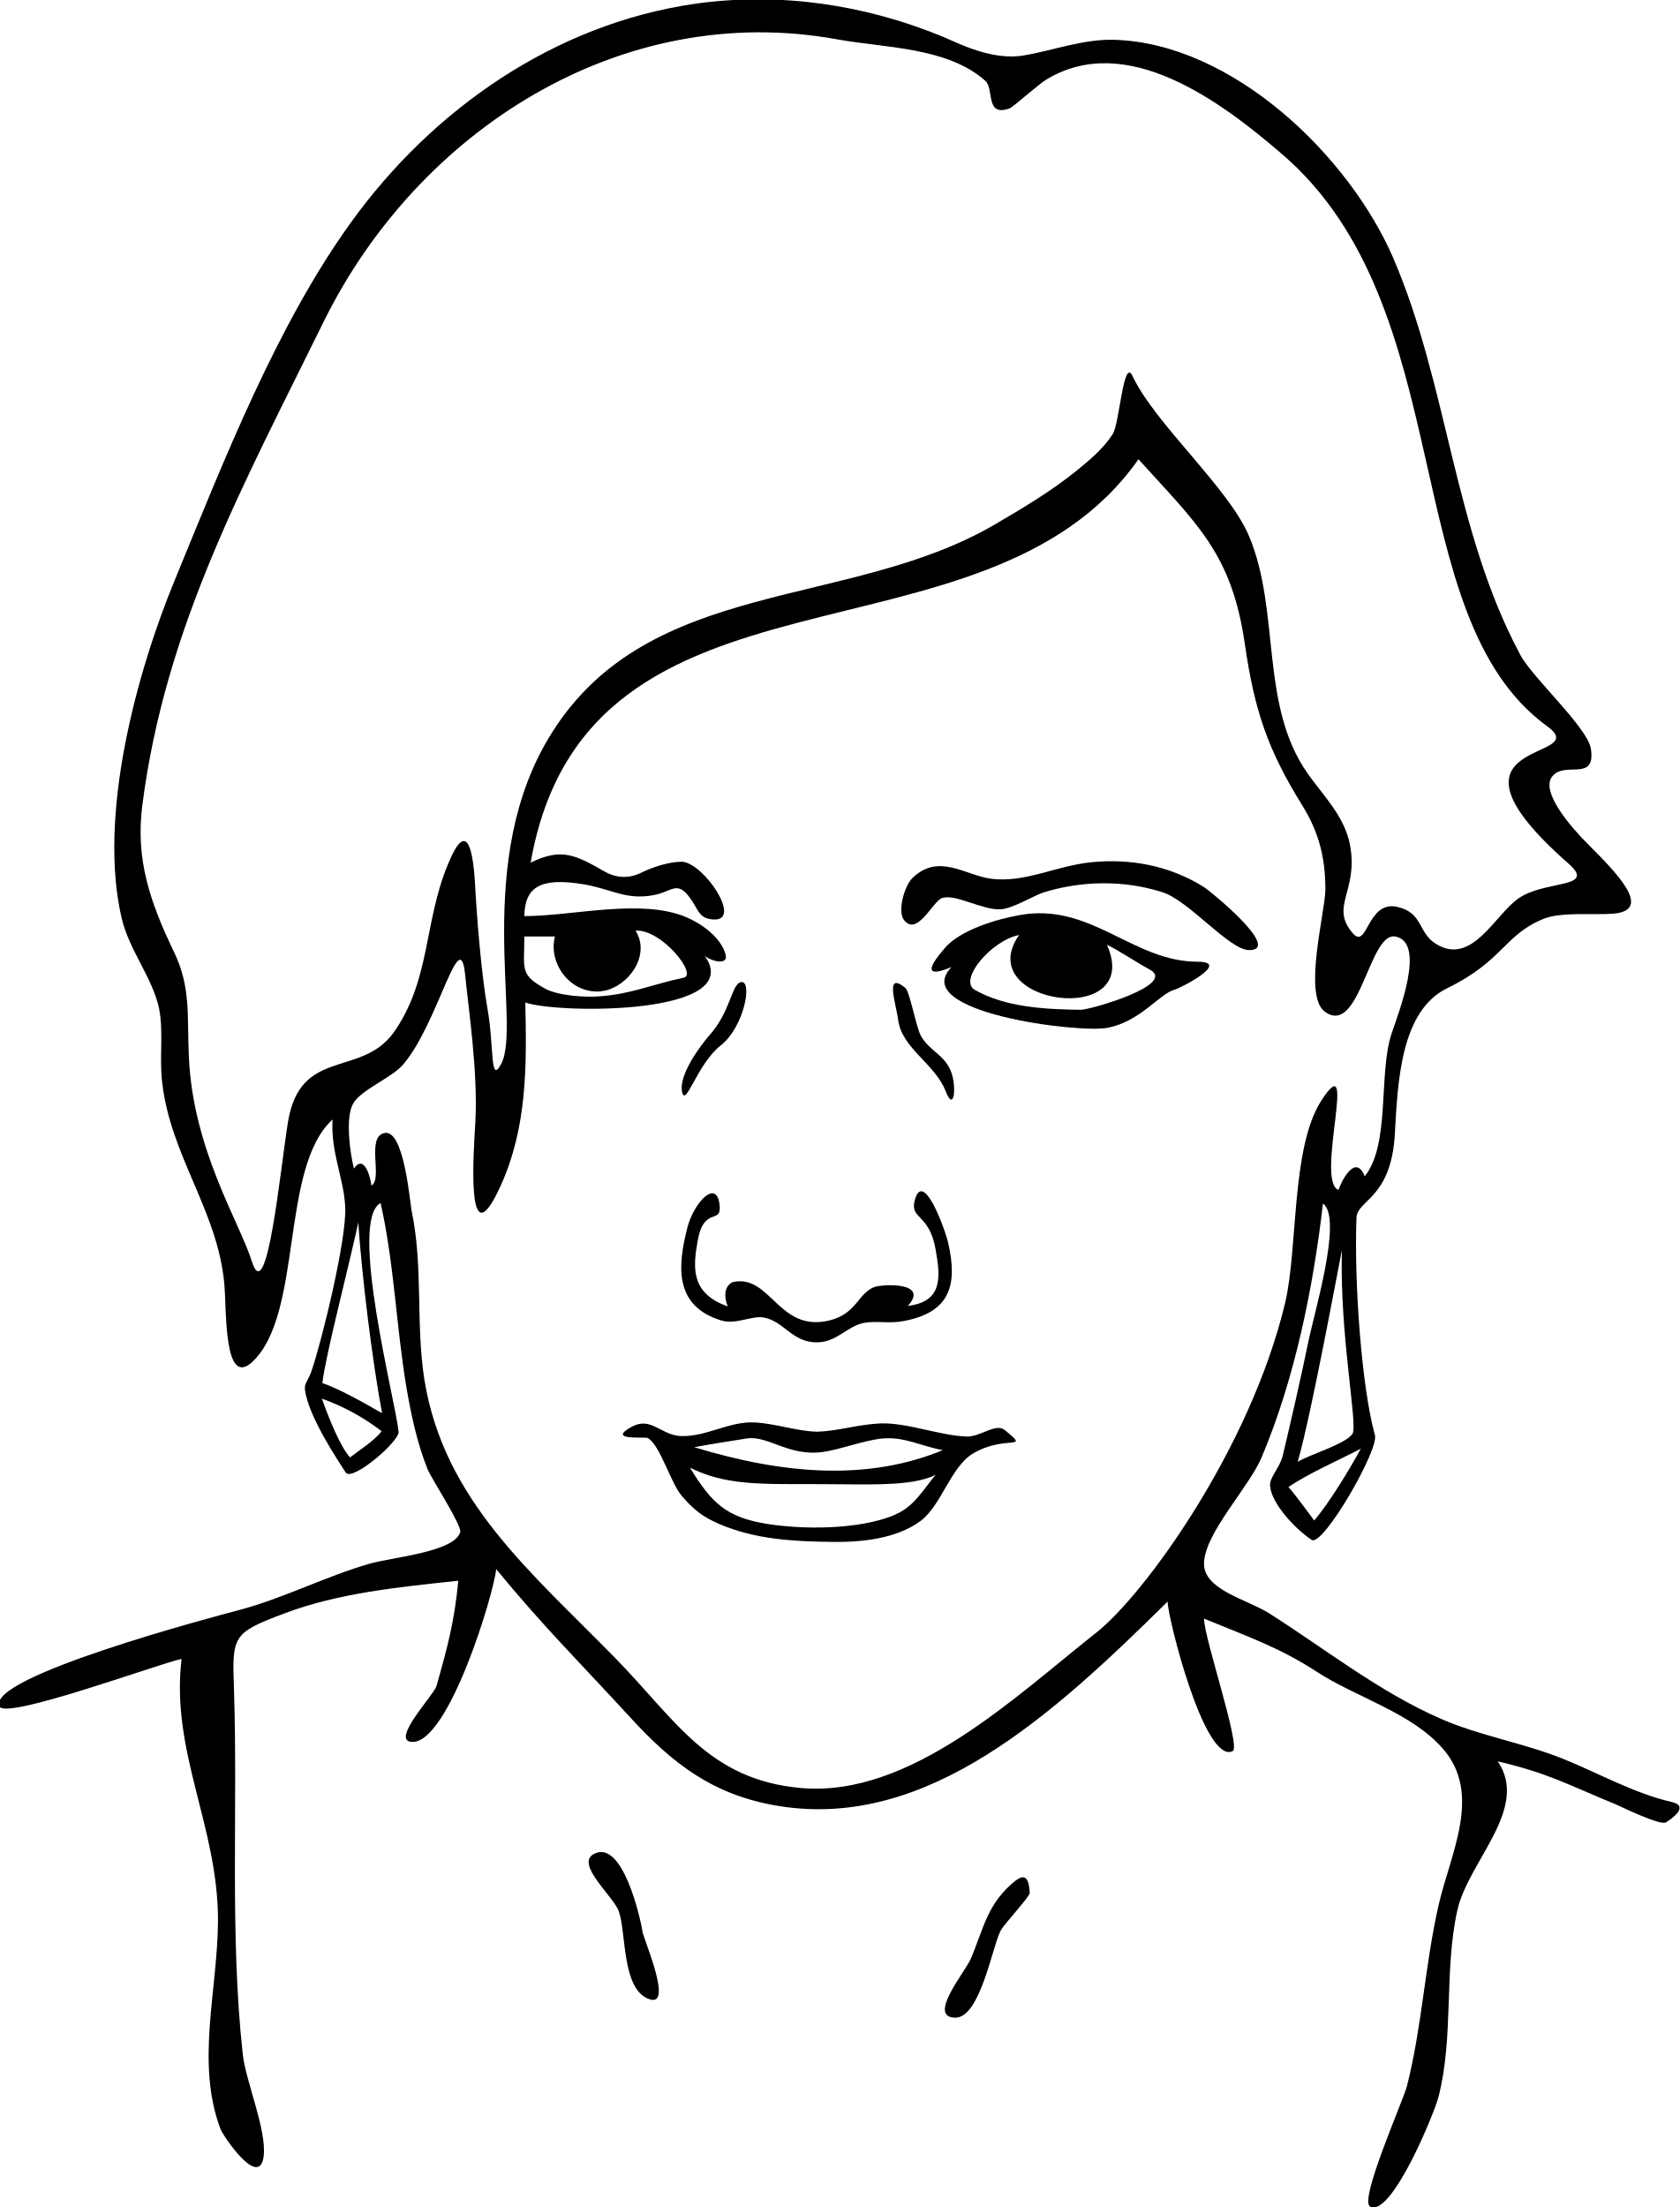
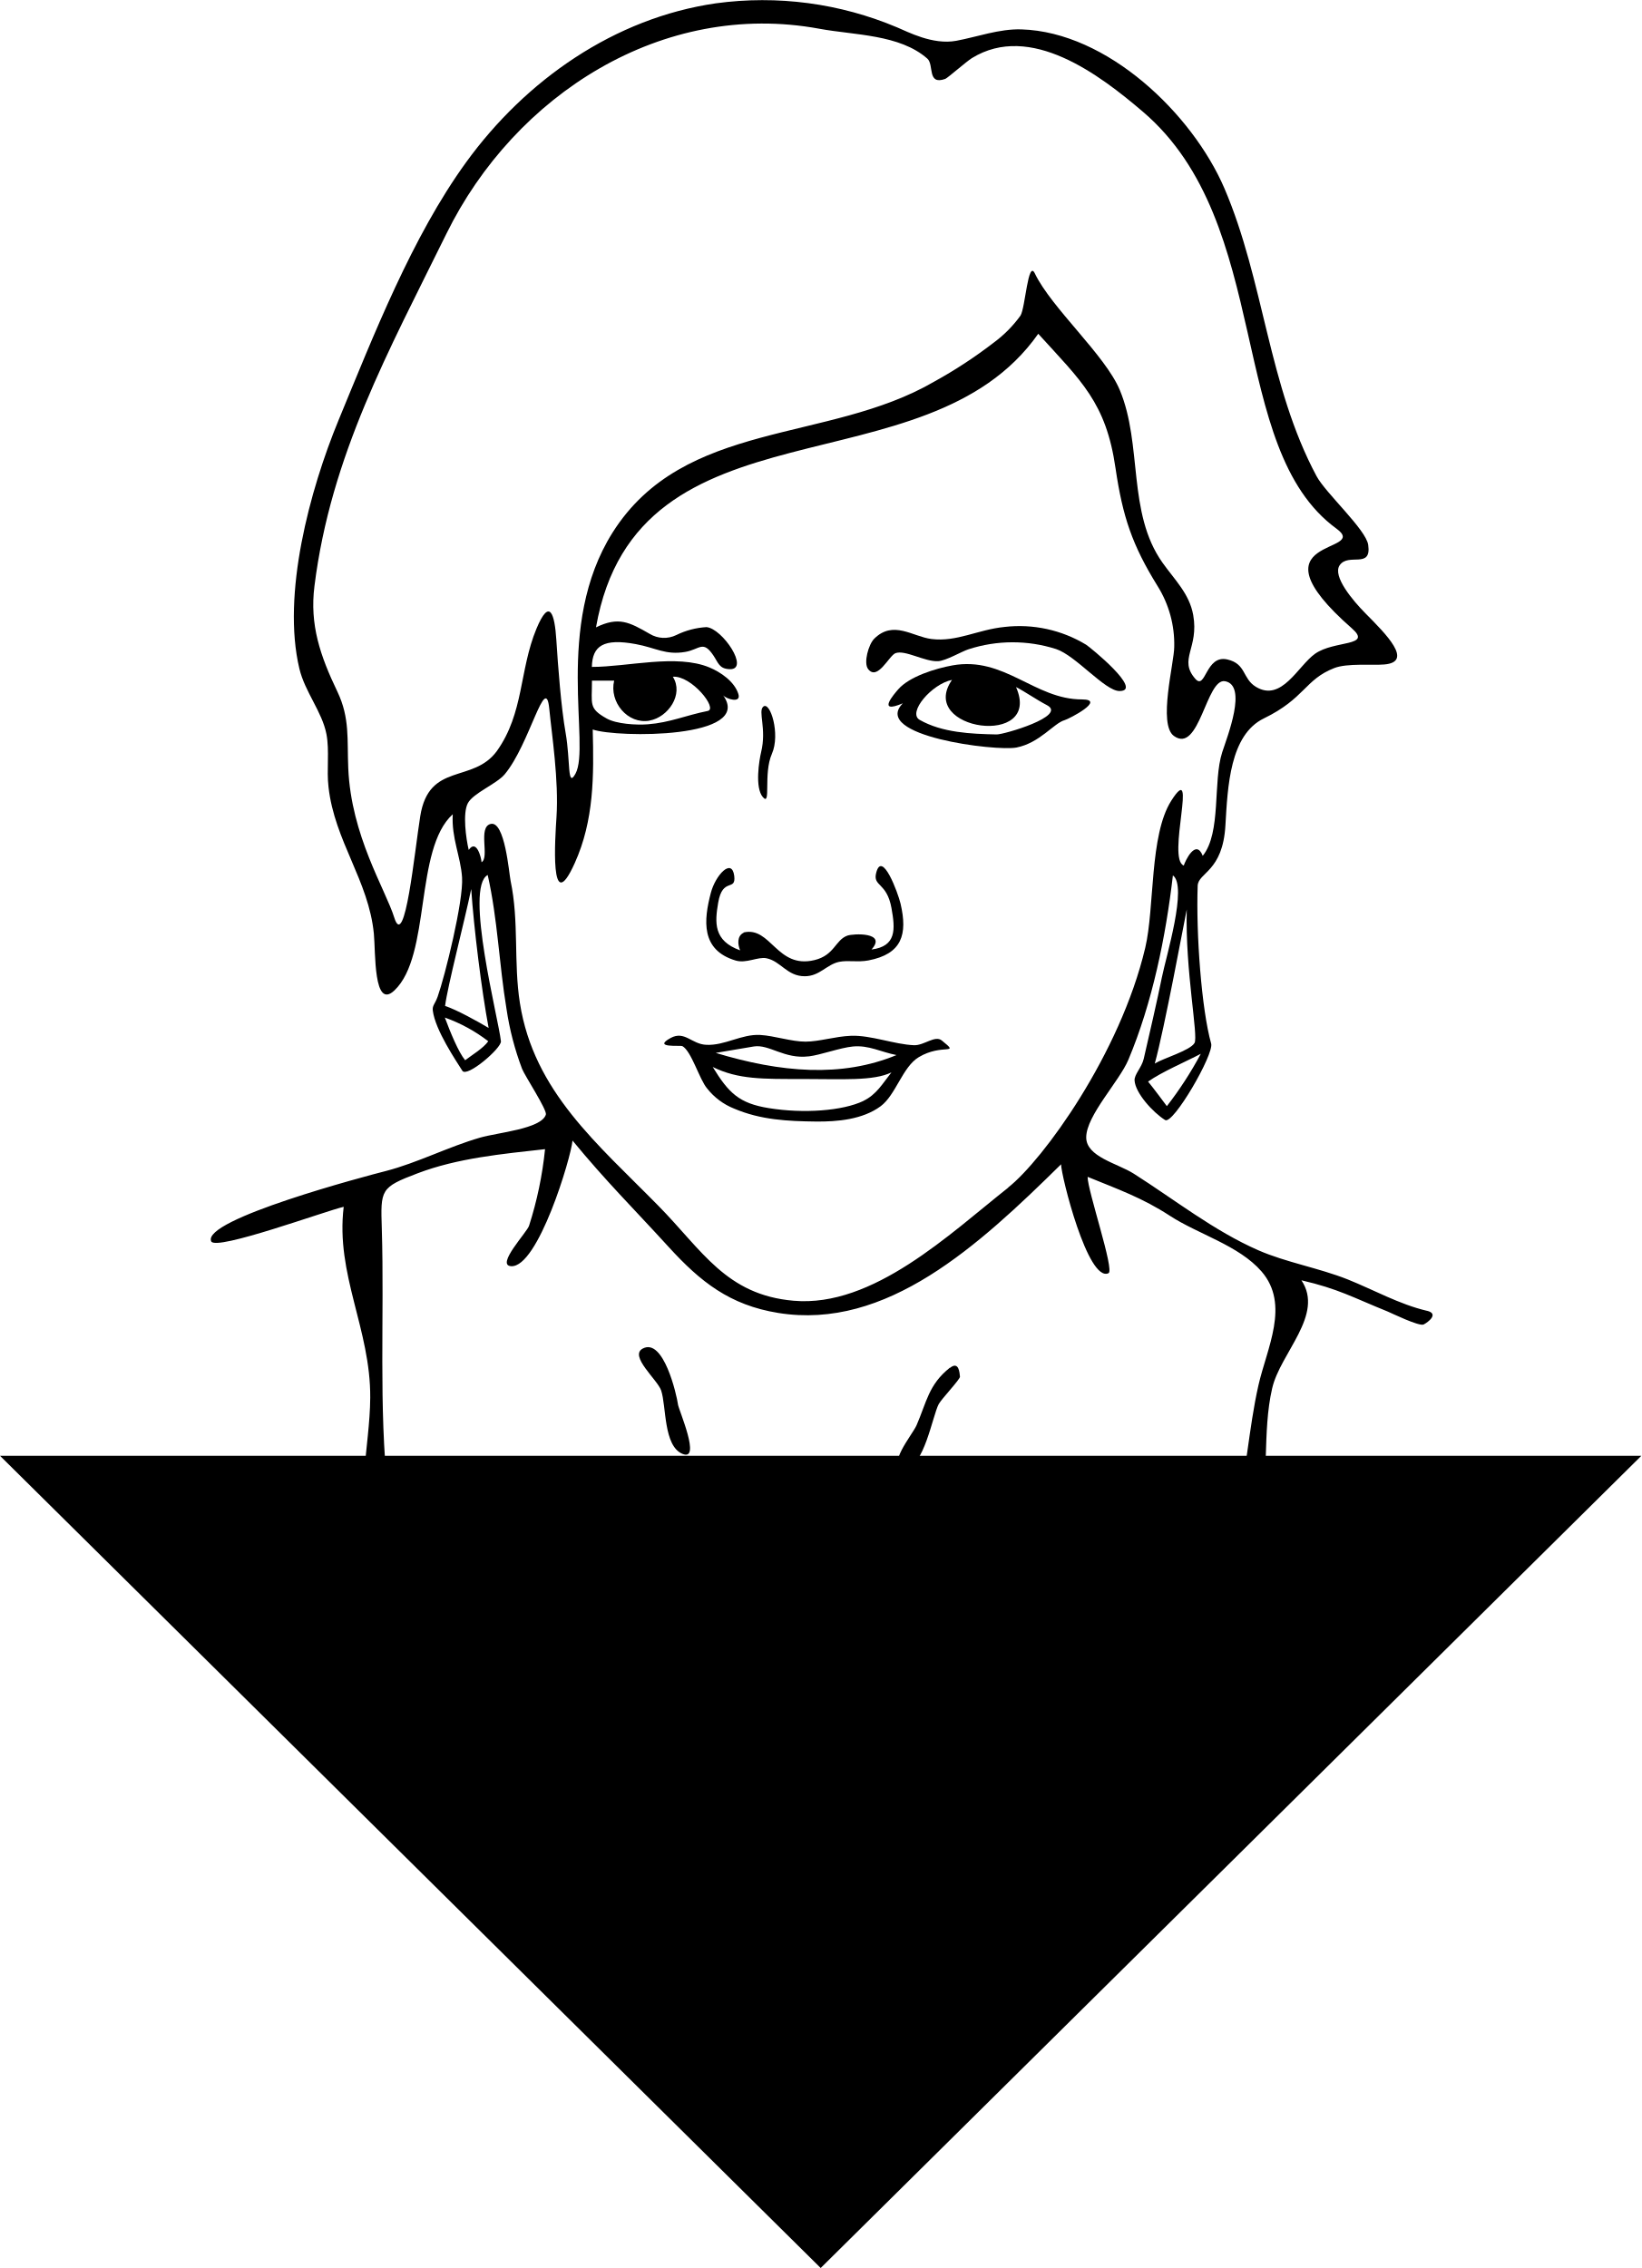
- <svg xmlns="http://www.w3.org/2000/svg" viewBox="0 0 346 454.6">
-   <path d="M344.4 371.2c-7.8-1.8-15-5.9-22.4-8.9-8.2-3.3-17.4-4.8-25.3-8.3-12.6-5.5-23.8-14.4-35.3-21.7-4.6-2.9-13.5-4.8-13.4-10.3.1-6.2 9.4-15.8 11.9-21.9 6.8-16.1 10.6-34.9 12.6-52.2 4.2 3-2 23.1-3.1 28.9-1.2 5.9-3.8 17.3-5.2 23.1-.6 2.4-2.7 4.4-2.6 6.1.2 3.6 5.2 9 8.6 11.2 2.3 1.4 13.9-18.6 13-21.6-2.7-9.7-4.3-31.1-3.8-44.7.1-3.8 7.1-3.9 7.9-17.2.6-10.9 1.2-25.6 10.9-30.2 11.6-5.7 11.6-11 19.9-14.3 3.6-1.4 10.8-.7 14.2-1 8.4-.7.5-8.6-5.3-14.4-3.7-3.7-9.5-10.6-7.4-13.7 2.5-3.6 9.1 1.2 8.1-5.8-.6-4.4-12.1-14.7-14.6-19.5-13.7-25.6-14.8-55.3-26.1-81.6-9.1-21.1-33.1-44.3-57.5-45-6.3-.2-12.6 2.2-18.5 3.2-6.7 1.2-13.8-2.6-16.7-3.8C178.1.9 160.4-1.7 143 .8c-28.8 4.2-53.9 21.7-70.7 45C57 67 46.1 94.9 36.2 119c-8.2 19.7-16.1 49.3-11.1 70.3 1.6 6.6 6.4 12.2 7.7 18.6.9 4.8 0 10.1.6 15 1.7 15.2 11.4 26.4 12.8 41.5.5 5.2-.2 21.7 5.8 16.1 10.5-9.9 5.6-40 16.5-49.9-.4 6.8 2.3 12 2.6 17.9.4 6.6-4.9 28-6.9 33.8-.7 2.1-1.5 2.5-1.4 3.9.7 5.5 6.6 14.3 8.4 17.1 1.3 2 11.1-6.4 10.9-8.4-.6-6.2-10.4-43.6-3.7-47.1 2.8 12.5 3.2 25.3 5.3 37.9 1 5.8 2.2 11.5 4.4 17 .8 1.9 7.1 11.6 6.7 12.9-1.3 4.1-13.7 5.1-18.7 6.5-9 2.6-17.7 7.1-26.7 9.5-5.3 1.4-52.3 13.8-49.5 19.9 1.3 2.8 32.5-8.7 37.5-9.8-2.3 19.2 7.6 34.6 7.5 54.1-.1 14.3-4.6 29.1.5 42.7.5 1.4 8 12.5 8.9 5.7.7-5.4-3.7-15.5-4.3-21.1-2.7-24.7-1-50.2-1.8-75-.4-11.1-.4-11.7 10.2-15.7 11.3-4.3 23.9-5.5 36-6.8-.8 8.4-2.2 13.6-4.5 21.7-.5 1.8-9.5 11.2-5.1 11.5 7.6.5 17-30.8 17.4-35.6 9.6 11.7 17 19 27.2 30.1 9 9.9 17.4 16.5 31 18.7 30.7 5 56.7-19 80.1-42.1 0 3.2 7.6 33.6 13.4 30.8 1.8-.8-5.9-23.3-5.9-27.3 8.7 3.6 15.5 5.9 23.3 11 8 5.2 19.5 8.4 25.9 15.8 8.2 9.4 1.5 21.7-.9 32.3-2.8 12.3-3.4 25-6.5 37.2-.9 3.3-9.9 23.5-7.6 24.8 4.4 2.4 13.4-19.6 14.1-22.6 3.2-12.4 1.1-26.1 3.9-38.5 2.3-10.1 14.9-20.9 8.3-30.6 10.6 2.5 14.4 4.8 24.4 8.9.9.4 8.9 4.3 10.2 3.7 1.5-.9 4.8-3.4 1.3-4.2-3.2-.8 1 .2 0 0zm-68-113.7c-.5 17.4 3.3 35.9 2.2 37.8-1.3 2.1-8.8 4.3-11.3 5.8 2.8-9.7 8.4-40.2 9.1-43.6zm-11 48.8c3.9-2.7 10.7-5.7 14.9-7.9-2.4 4.4-6.4 11-9.6 14.8-.3-.4-3.8-5.2-5.3-6.9zM59.3 231.2c-1.6 10-4.3 38.3-7.4 28.7-2.5-8.1-12.2-23.1-13-42.3-.4-8.2.5-14.2-3.1-21.6-4.9-10.2-7.9-19-6.5-30 4.7-37 21.1-66.6 37.4-99.8C86.1 26.9 127.9 0 172.4 8.1c10 1.8 22.7 1.6 30.5 8.5 2 1.7-.1 7.6 5.1 5.7.6-.2 6-5 7.5-5.9 16.6-10.1 36.2 4.7 48.4 15.2 37.2 31.7 23.5 95.3 54.8 118 10 7.3-25.7 1.9 4.4 28.3 5.9 5.2-4.9 3.3-10.4 7.2-4.8 3.4-9.5 13.8-16.8 9.4-3.9-2.3-2.7-6.5-8.1-7.7-6.2-1.4-6.1 8.8-9.1 5.5-4.9-5.6 1.1-8.6-.6-18.1-1.1-6-5.3-10-8.7-14.8-10-14.1-5.6-33.4-12.1-48.9-4.1-9.9-19.4-23.2-24-33-1.9-4.1-2.7 9.8-4.1 11.9-1.9 3-4.8 5.4-7.5 7.6-5.2 4.2-11.1 7.7-16.9 11.1-30.1 17.5-70.9 10.7-91.1 42.8-16.7 26.4-6.1 60.4-10.5 68.3-2.3 4.3-1.4-3.7-2.8-11.5-1.3-7.4-2.2-18.9-2.6-26.4-.5-7.2-1.9-12.3-5.6-3.1C87.3 190 88.7 202 81 212.8c-6.8 9.2-19.2 2.9-21.7 18.4zm65-27.1c5.2-.9 9.8-7.4 6.6-12.4 5.3-.4 12.9 9.1 9.9 9.7-6.3 1.3-10.6 3.3-17 3.8-3.3.3-8.9-.1-11.6-1.6-5.2-2.9-4.2-4-4.2-10.7h6.3c-1.5 5.9 3.7 12.3 10 11.2 5.9-1.1-8 1.4 0 0zm-58 84c4.3 1.5 8.7 3.9 12.3 6.7-1.5 2-4.6 3.9-6.5 5.4-2-2.2-4.3-7.9-5.8-12.1zm7.5-36.3c.7 10.8 2.9 28.7 4.9 39.3-2.9-1.7-9.1-5.2-12.3-6.2.6-5.5 5.4-23.8 7.4-33.1zm152 84.5c-16.5 13-38.2 34-60.8 32-19.2-1.7-25.9-14.2-38.4-26.9-17.1-17.5-35.2-32.3-39.2-57.3-1.8-11.6-.2-23.1-2.6-34.6-.4-2.1-1.6-17.2-5.7-16.1-3.7.9-.2 9.5-2.6 10.8-.1-1.3-1.4-6.7-3.6-3.5-.8-3.2-1.8-10.4-.2-13.3 1.5-2.9 8.1-5.4 10.4-8.2 7.2-8.5 11.6-29.2 12.7-18.5.7 7.1 2.7 20.3 2.1 30.6-.3 5.5-2.1 29 5.2 13 5.5-12.1 5.4-24.8 5.1-37.8 7 2.4 45.8 2.6 36.9-9.7.9 1 5.2 2.4 4.3-.4-1.1-3.5-5-6.2-8.1-7.5-9.3-3.9-23.3-.2-33.3-.2.1-6 3.3-8.1 12.5-6.5 5.6 1 8.4 3.2 14 2.2 4.1-.7 5-3.4 8 1.1 1.4 2.1 1.6 3.8 4.6 3.9 5.8.2-2.1-11.6-6.6-11.9-2.7 0-6.1 1.1-8.5 2.3-2 1-4.7 1.3-7.5-.3-5.8-3.3-8.8-5-15.2-1.8 11.6-66.4 93.3-37.7 125.2-83.1 12.1 13.4 19.2 19.4 21.9 38 2 13.8 4.7 21.8 11.9 33.4 3.4 5.5 4.7 10.8 4.7 17.2 0 4.5-4.7 21.9-.1 25.2 7.2 5.2 9.1-16.5 14.5-15.5 6.4 1.2.7 15.6-.8 20.1-2.7 8.3-.2 22.7-5.5 29.3-2-5-5 1.5-5.4 2.8-4.9-1.8 4.3-30.6-3.6-18.3-6.2 9.8-4.7 30.2-7.4 41.6-7.2 30.1-29 60.1-38.9 67.9z" />
-   <path d="M257.3 195.7c7 0-8.4-12.5-9.5-13.1-7-4.3-14.9-5.8-23-5-7.6.8-13.6 4.3-20.7 3.4-5.3-.7-10.8-5.4-16.2-.1-1.6 1.6-3.1 6.8-1.7 8.6 2.7 3.5 5.9-3.8 7.8-4.5 2.7-1 8.3 2.5 12.1 2.3 2.3-.1 6.7-2.7 8.6-3.4 7.9-2.5 16.7-2.7 24.8-.1 5.5 1.8 13.7 11.9 17.8 11.9zm-108.8 19.6c4.8-3.8 6.6-13.5 4.1-13-2 .5-2 6-6.6 11.1-1.5 1.7-6.3 8-5.5 11.5.7 3.4 3.1-5.8 8-9.6z" />
-   <path d="M246.7 198.1c-13.4 0-22-12.3-36.7-9.6-4.7.8-12.3 3.1-15.4 6.8-1 1.2-6.3 7.1 1.4 3.9-9.1 9.3 26.4 13.7 32.2 12.5 6.6-1.3 10.6-6.9 13.6-7.8 1.3-.3 11.9-5.8 4.9-5.8zm-9.9 1.6c5.8 3.1-12.2 8.3-14.2 8.3-7.3-.1-15.5-.5-21.8-4.1-3.5-2 3.4-10.2 9.1-11.3-10 14.4 25.8 19.3 18.1 2 2.5 1.2 5.7 3.4 8.8 5.1zM207 294.6c-1.9-1.6-5 1.4-7.9 1.3-5.6-.2-12.2-2.9-17.8-2.7-4.5.2-8.9 1.6-12.9 1.7-3.8 0-8.8-1.7-12.9-1.9-5.3-.3-10 3-15.3 2.8-4.1-.2-6.1-4.1-10.1-1.9-5.3 2.9 2.7 2 3.3 2.3 2.6 1.4 4.8 9.5 7.1 12 2.4 2.8 4.2 4.2 7.6 5.7 7.5 3.2 15.2 3.6 23.2 3.7 6 .1 13.3-.6 18.3-4.3 4.3-3.2 6.2-11.1 10.8-13.9 6.8-4 12-.4 6.6-4.8zm-37.7 4.5c3.4-.4 8.9-2.5 12.5-2.8 4.5-.4 8 1.6 12.4 2.4-15.5 6.4-32.8 5-51.2-.6 2-.4 8.8-1.5 10.8-1.8 4.3-.7 8.6 3.7 15.5 2.8zm15.5 12.7c-5.9 2.8-17 3.6-26.8 2.1-8.5-1.4-11.4-4.3-15.9-11.6 7.2 3.6 14.2 3.4 25.5 3.4 11.2 0 20 .6 25.1-1.9-2.5 3-4.2 6.2-7.9 8-2.6 1.2 2.6-1.3 0 0zm10-87c1.8 4.6 2.3-1.3 1-4.3-1.4-3.3-4.3-4-6.1-7.1-1-1.8-2.3-9.1-3.2-9.9-4.4-3.6-1.9 3.3-1.5 6.6.8 5.9 7.6 9 9.8 14.7.3.8-1.4-3.7 0 0zm-62.5 172.9c-.4-2.7-4.1-19-10-15.8-3.9 2.1 4.2 8.8 5.2 11.9 1.5 4.5.6 15.7 6 17.9 5.5 2.3-1-12.3-1.2-14-.8-5.7.6 4 0 0zm77-10.4c-6 4.7-6.6 9.8-9.4 16.3-1.2 2.7-9 12-3.1 12 5.1 0 7.6-14.7 9.3-17.9.8-1.5 6.1-7.1 6-7.8-.1-1.2-.2-4.6-2.8-2.6-6 4.8.8-.7 0 0zm-58.4-123.2c-1.9.9-1.7 3.3-1 5-7.6-2.7-7.2-7.9-6.2-13.5 1.3-7.4 5.1-3.1 4.5-7.6-.7-5.2-5.3-.2-6.6 4.8-2 7.8-2.9 16.2 7 19.2 3.1.9 6.3-1.1 8.8-.6 4.1.8 5.8 5.1 10.8 5.1 4.2 0 6.2-3.3 9.7-4 2.6-.5 5.3.2 8.3-.4 9.5-1.8 11.1-7.4 9.1-16.1-.7-3-5.2-15.3-6.9-8.7-1 3.9 3 2.6 4.3 10 1.1 6 1.4 10.8-5.7 11.7 4.5-5-5.2-4.5-6.9-3.9-3.4 1.3-3.6 5.5-9.3 6.9-10.5 2.5-12.1-9.7-19.9-7.9-1.2.3 3.1-.7 0 0z" />
+ <svg xmlns="http://www.w3.org/2000/svg" viewBox="0 0 456.5 630.77">
+   <polygon class="white" points="228.25 630.77 114.13 517.83 0 404.88 228.25 404.88 456.5 404.88 342.38 517.83 228.25 630.77" />
+   <path d="M396.83,364.55c-7.63-1.79-14.78-5.83-22-8.72-8.08-3.21-17.12-4.73-24.84-8.1-12.34-5.39-23.35-14.13-34.68-21.32-4.52-2.87-13.25-4.68-13.21-10.12.05-6.07,9.2-15.55,11.72-21.54,6.66-15.81,10.42-34.3,12.39-51.29,4.13,3-1.92,22.64-3.06,28.34s-3.73,17-5.06,22.7c-.56,2.4-2.65,4.33-2.54,6,.21,3.49,5.11,8.89,8.49,11,2.21,1.4,13.65-18.3,12.81-21.26-2.68-9.49-4.22-30.51-3.75-43.87.13-3.75,7-3.88,7.72-16.87.63-10.72,1.22-25.1,10.69-29.7,11.43-5.56,11.37-10.8,19.58-14,3.58-1.41,10.65-.71,13.9-1,8.27-.68.47-8.48-5.17-14.16-3.63-3.66-9.29-10.41-7.23-13.43,2.44-3.57,8.92,1.16,7.94-5.67-.61-4.28-11.85-14.4-14.37-19.12-13.46-25.14-14.57-54.29-25.65-80.1C331.59,31.64,308,8.9,284.06,8.17c-6.16-.19-12.37,2.12-18.13,3.18-6.55,1.21-13.54-2.55-16.43-3.74A96.11,96.11,0,0,0,199.12.92C170.87,5,146.23,22.27,129.66,45.1c-15.05,20.74-25.73,48.1-35.51,71.78-8,19.39-15.81,48.42-10.89,69.07,1.55,6.51,6.33,12,7.53,18.22.89,4.67,0,9.95.58,14.74,1.68,15,11.17,26,12.61,40.77.5,5.1-.15,21.31,5.71,15.78,10.28-9.71,5.47-39.27,16.23-49-.39,6.65,2.21,11.75,2.59,17.56.43,6.52-4.77,27.5-6.79,33.17-.74,2.07-1.52,2.44-1.35,3.85.66,5.43,6.49,14,8.22,16.76,1.25,2,10.92-6.3,10.73-8.2-.62-6.09-10.22-42.78-3.68-46.25,2.78,12.29,3.17,24.85,5.23,37.25a80.09,80.09,0,0,0,4.34,16.69c.75,1.89,7,11.42,6.61,12.69-1.24,4-13.47,5-18.32,6.42-8.83,2.55-17.38,7-26.19,9.28C102.08,327,56,339.17,58.74,345.24c1.25,2.76,32-8.53,36.85-9.6-2.3,18.86,7.5,34,7.38,53.08-.09,14-4.55,28.54.48,41.89.52,1.38,7.88,12.26,8.75,5.55.69-5.29-3.66-15.21-4.27-20.71-2.68-24.25-1-49.28-1.74-73.69-.35-10.94-.43-11.51,10-15.46,11.14-4.23,23.48-5.36,35.4-6.7a104,104,0,0,1-4.44,21.28c-.52,1.79-9.35,11-5,11.27,7.48.47,16.67-30.22,17.08-34.94,9.46,11.49,16.73,18.62,26.73,29.58,8.87,9.72,17,16.18,30.48,18.36,30.13,4.88,55.68-18.69,78.67-41.34,0,3.11,7.48,33,13.2,30.28,1.72-.83-5.83-22.9-5.82-26.79,8.56,3.5,15.22,5.84,22.88,10.83,7.9,5.15,19.17,8.22,25.48,15.47,8,9.24,1.48,21.35-.86,31.72-2.73,12.08-3.31,24.52-6.42,36.56-.85,3.28-9.7,23.08-7.43,24.34C340.44,448.63,349.24,427,350,424c3.17-12.16,1-25.65,3.81-37.84,2.24-9.89,14.59-20.49,8.14-30.09,10.38,2.41,14.17,4.72,24,8.69.86.35,8.77,4.22,10,3.6s4.38-3,.9-3.82ZM330.06,252.94c-.45,17.05,3.28,35.23,2.16,37.14-1.23,2.1-8.68,4.23-11.05,5.71C323.85,286.15,329.38,256.21,330.06,252.94Zm-10.75,47.87c3.79-2.69,10.55-5.56,14.66-7.73a102.1,102.1,0,0,1-9.44,14.56C324.22,307.22,320.71,302.49,319.31,300.81ZM116.88,227c-1.57,9.79-4.26,37.66-7.23,28.18-2.49-7.94-12-22.73-12.79-41.53-.35-8,.48-13.92-3-21.24-4.8-10-7.77-18.65-6.4-29.43C92,126.65,108.1,97.64,124.16,65c19-38.63,60.1-65.06,103.75-57,9.77,1.8,22.32,1.54,30,8.3,1.94,1.71-.14,7.48,5,5.64.62-.22,5.9-4.86,7.4-5.78,16.26-10,35.51,4.63,47.55,14.91C354.37,62.21,341,124.61,371.67,147c9.82,7.15-25.25,1.84,4.32,27.76,5.82,5.1-4.86,3.26-10.24,7.06-4.74,3.35-9.29,13.56-16.47,9.19-3.79-2.31-2.66-6.39-7.92-7.6-6.08-1.41-6,8.67-8.91,5.39-4.79-5.46,1.06-8.48-.59-17.75-1.06-5.94-5.17-9.8-8.55-14.57-9.84-13.87-5.51-32.8-11.87-48-4.06-9.73-19-22.81-23.62-32.42-1.91-4-2.65,9.59-4,11.72a34.15,34.15,0,0,1-7.35,7.44,129.29,129.29,0,0,1-16.63,10.91c-29.54,17.21-69.59,10.48-89.48,42-16.37,26-6,59.28-10.32,67.07-2.31,4.18-1.37-3.65-2.72-11.31-1.28-7.29-2.12-18.55-2.59-25.93-.45-7.09-1.83-12-5.54-3.08-4.79,11.55-3.44,23.38-11,34C131.5,218,119.3,211.85,116.88,227Zm63.79-26.6c5.12-.91,9.58-7.27,6.46-12.19,5.2-.39,12.62,8.93,9.7,9.52-6.19,1.24-10.46,3.23-16.67,3.71-3.2.25-8.72-.09-11.41-1.6-5.12-2.87-4.09-3.93-4.11-10.54h6.17c-1.43,5.91,3.74,12.21,9.86,11.12ZM123.72,283a43.74,43.74,0,0,1,12.08,6.59c-1.43,2-4.52,3.8-6.43,5.28C127.51,292.65,125.21,287,123.72,283Zm7.34-35.69c.71,10.57,2.87,28.15,4.84,38.58-2.84-1.71-8.94-5.09-12.11-6.12C124.44,274.41,129.15,256.4,131.05,247.27Zm149.34,83c-16.21,12.8-37.56,33.38-59.67,31.45-18.81-1.64-25.4-14-37.67-26.46-16.83-17.14-34.57-31.68-38.46-56.31-1.8-11.39-.2-22.67-2.59-34-.44-2.1-1.58-16.85-5.57-15.83-3.59.91-.21,9.3-2.51,10.64-.06-1.24-1.41-6.57-3.57-3.42-.75-3.14-1.73-10.2-.24-13s7.93-5.32,10.22-8c7-8.33,11.41-28.7,12.43-18.22.68,7,2.68,19.92,2,30.1-.34,5.38-2,28.51,5.08,12.78,5.39-11.91,5.33-24.37,5-37.15,6.89,2.36,44.94,2.59,36.27-9.51.84,1,5.08,2.37,4.24-.36-1.08-3.47-4.92-6.08-8-7.37-9.17-3.85-22.84-.16-32.75-.17.13-5.9,3.27-8,12.23-6.34,5.49,1,8.28,3.11,13.75,2.17,4.07-.7,4.9-3.36,7.83,1,1.35,2,1.58,3.69,4.5,3.8,5.74.22-2-11.35-6.45-11.7a22,22,0,0,0-8.38,2.21,7.7,7.7,0,0,1-7.39-.33c-5.66-3.26-8.65-4.88-14.94-1.81,11.44-65.23,91.65-37,123-81.65,11.91,13.11,18.86,19.1,21.49,37.37,2,13.57,4.65,21.41,11.69,32.78a30.46,30.46,0,0,1,4.64,16.93c0,4.38-4.57,21.54-.09,24.77,7.11,5.13,9-16.17,14.22-15.22,6.29,1.14.66,15.29-.79,19.77-2.63,8.14-.19,22.32-5.41,28.79-1.93-4.89-4.9,1.46-5.27,2.7-4.85-1.72,4.18-30.1-3.5-18-6.08,9.59-4.57,29.63-7.22,40.87C311.53,293.17,290.08,322.63,280.39,330.27Z" />
+   <path d="M311.36,192.19c6.84,0-8.28-12.27-9.31-12.9a35.81,35.81,0,0,0-22.63-4.93c-7.48.74-13.31,4.23-20.35,3.36-5.23-.65-10.65-5.34-15.94-.07-1.58,1.58-3,6.69-1.7,8.41,2.62,3.42,5.82-3.71,7.62-4.4,2.66-1,8.14,2.42,11.84,2.23,2.22-.11,6.54-2.7,8.49-3.32a39.71,39.71,0,0,1,24.33-.06C299.22,182.32,307.32,192.19,311.36,192.19Z" />
+   <path d="M214.68,209.66c2.43-5.51-.5-14.76-2.4-13.13-1.52,1.31,1,6.12-.6,12.68-.51,2.11-1.82,9.86.51,12.51S212.24,215.2,214.68,209.66Z" />
+   <path d="M300.89,194.52c-13.17,0-21.58-12.08-36-9.46-4.59.83-12,3.06-15.12,6.71-1,1.17-6.15,7,1.33,3.83-9,9.1,26,13.41,31.61,12.3,6.47-1.27,10.39-6.78,13.4-7.62C297.37,199.92,307.78,194.52,300.89,194.52Zm-9.69,1.61c5.71,3-12,8.17-14,8.13-7.14-.14-15.18-.49-21.43-4.06-3.45-2,3.38-10,9-11.11-9.78,14.1,25.32,19,17.81,2C285,192.3,288.09,194.5,291.2,196.13Z" />
+   <path d="M261.94,289.38c-1.91-1.55-4.92,1.42-7.74,1.31-5.47-.22-12-2.83-17.51-2.62-4.44.17-8.74,1.61-12.63,1.63s-8.68-1.64-12.63-1.86c-5.19-.29-9.84,3-15,2.74-4.07-.17-6-4-9.89-1.91-5.24,2.86,2.64,2,3.22,2.26,2.56,1.39,4.76,9.31,6.93,11.82a18,18,0,0,0,7.48,5.57c7.41,3.16,14.94,3.51,22.76,3.6,5.92.07,13-.56,18-4.26,4.21-3.13,6.09-10.94,10.59-13.64C262.08,290.08,267.22,293.66,261.94,289.38Zm-37,4.42c3.32-.4,8.73-2.41,12.25-2.75,4.44-.43,7.83,1.55,12.15,2.38-15.25,6.31-32.17,4.88-50.28-.6,2-.35,8.63-1.47,10.6-1.79C213.92,290.36,218.15,294.61,224.91,293.79Zm15.2,12.39c-5.78,2.77-16.65,3.56-26.3,2-8.3-1.33-11.18-4.22-15.61-11.44,7.11,3.49,13.92,3.34,25,3.34s19.68.6,24.7-1.84c-2.45,3.07-4.13,6.16-7.81,7.93Z" />
+   <path d="M188.56,390.58c-.36-2.62-4-18.65-9.82-15.51-3.82,2.07,4.15,8.68,5.14,11.64,1.47,4.38.61,15.42,5.92,17.63s-1-12.1-1.25-13.76Z" />
+   <path d="M264.16,380.4c-5.89,4.66-6.46,9.6-9.25,16-1.18,2.69-8.87,11.76-3,11.76,5,0,7.47-14.42,9.15-17.62.79-1.5,6-6.94,5.93-7.67-.12-1.07-.28-4.42-2.8-2.43Z" />
+   <path d="M206.85,259.4c-1.9.87-1.7,3.28-1,4.91-7.44-2.67-7.05-7.72-6.11-13.24,1.23-7.24,5-3,4.47-7.47-.67-5.14-5.23-.18-6.51,4.72-2,7.63-2.83,15.9,6.87,18.81,3,.91,6.2-1.11,8.61-.62,4,.82,5.71,5,10.63,5,4.16,0,6.07-3.26,9.57-4,2.57-.51,5.17.16,8.14-.4,9.37-1.79,10.95-7.24,8.94-15.8-.68-2.91-5.13-15-6.77-8.57-1,3.88,2.94,2.55,4.25,9.81,1.07,5.91,1.41,10.64-5.56,11.53,4.43-4.9-5.12-4.45-6.73-3.86-3.37,1.24-3.54,5.45-9.13,6.8-10.47,2.53-12.1-9.44-19.69-7.69Z" />
</svg>
